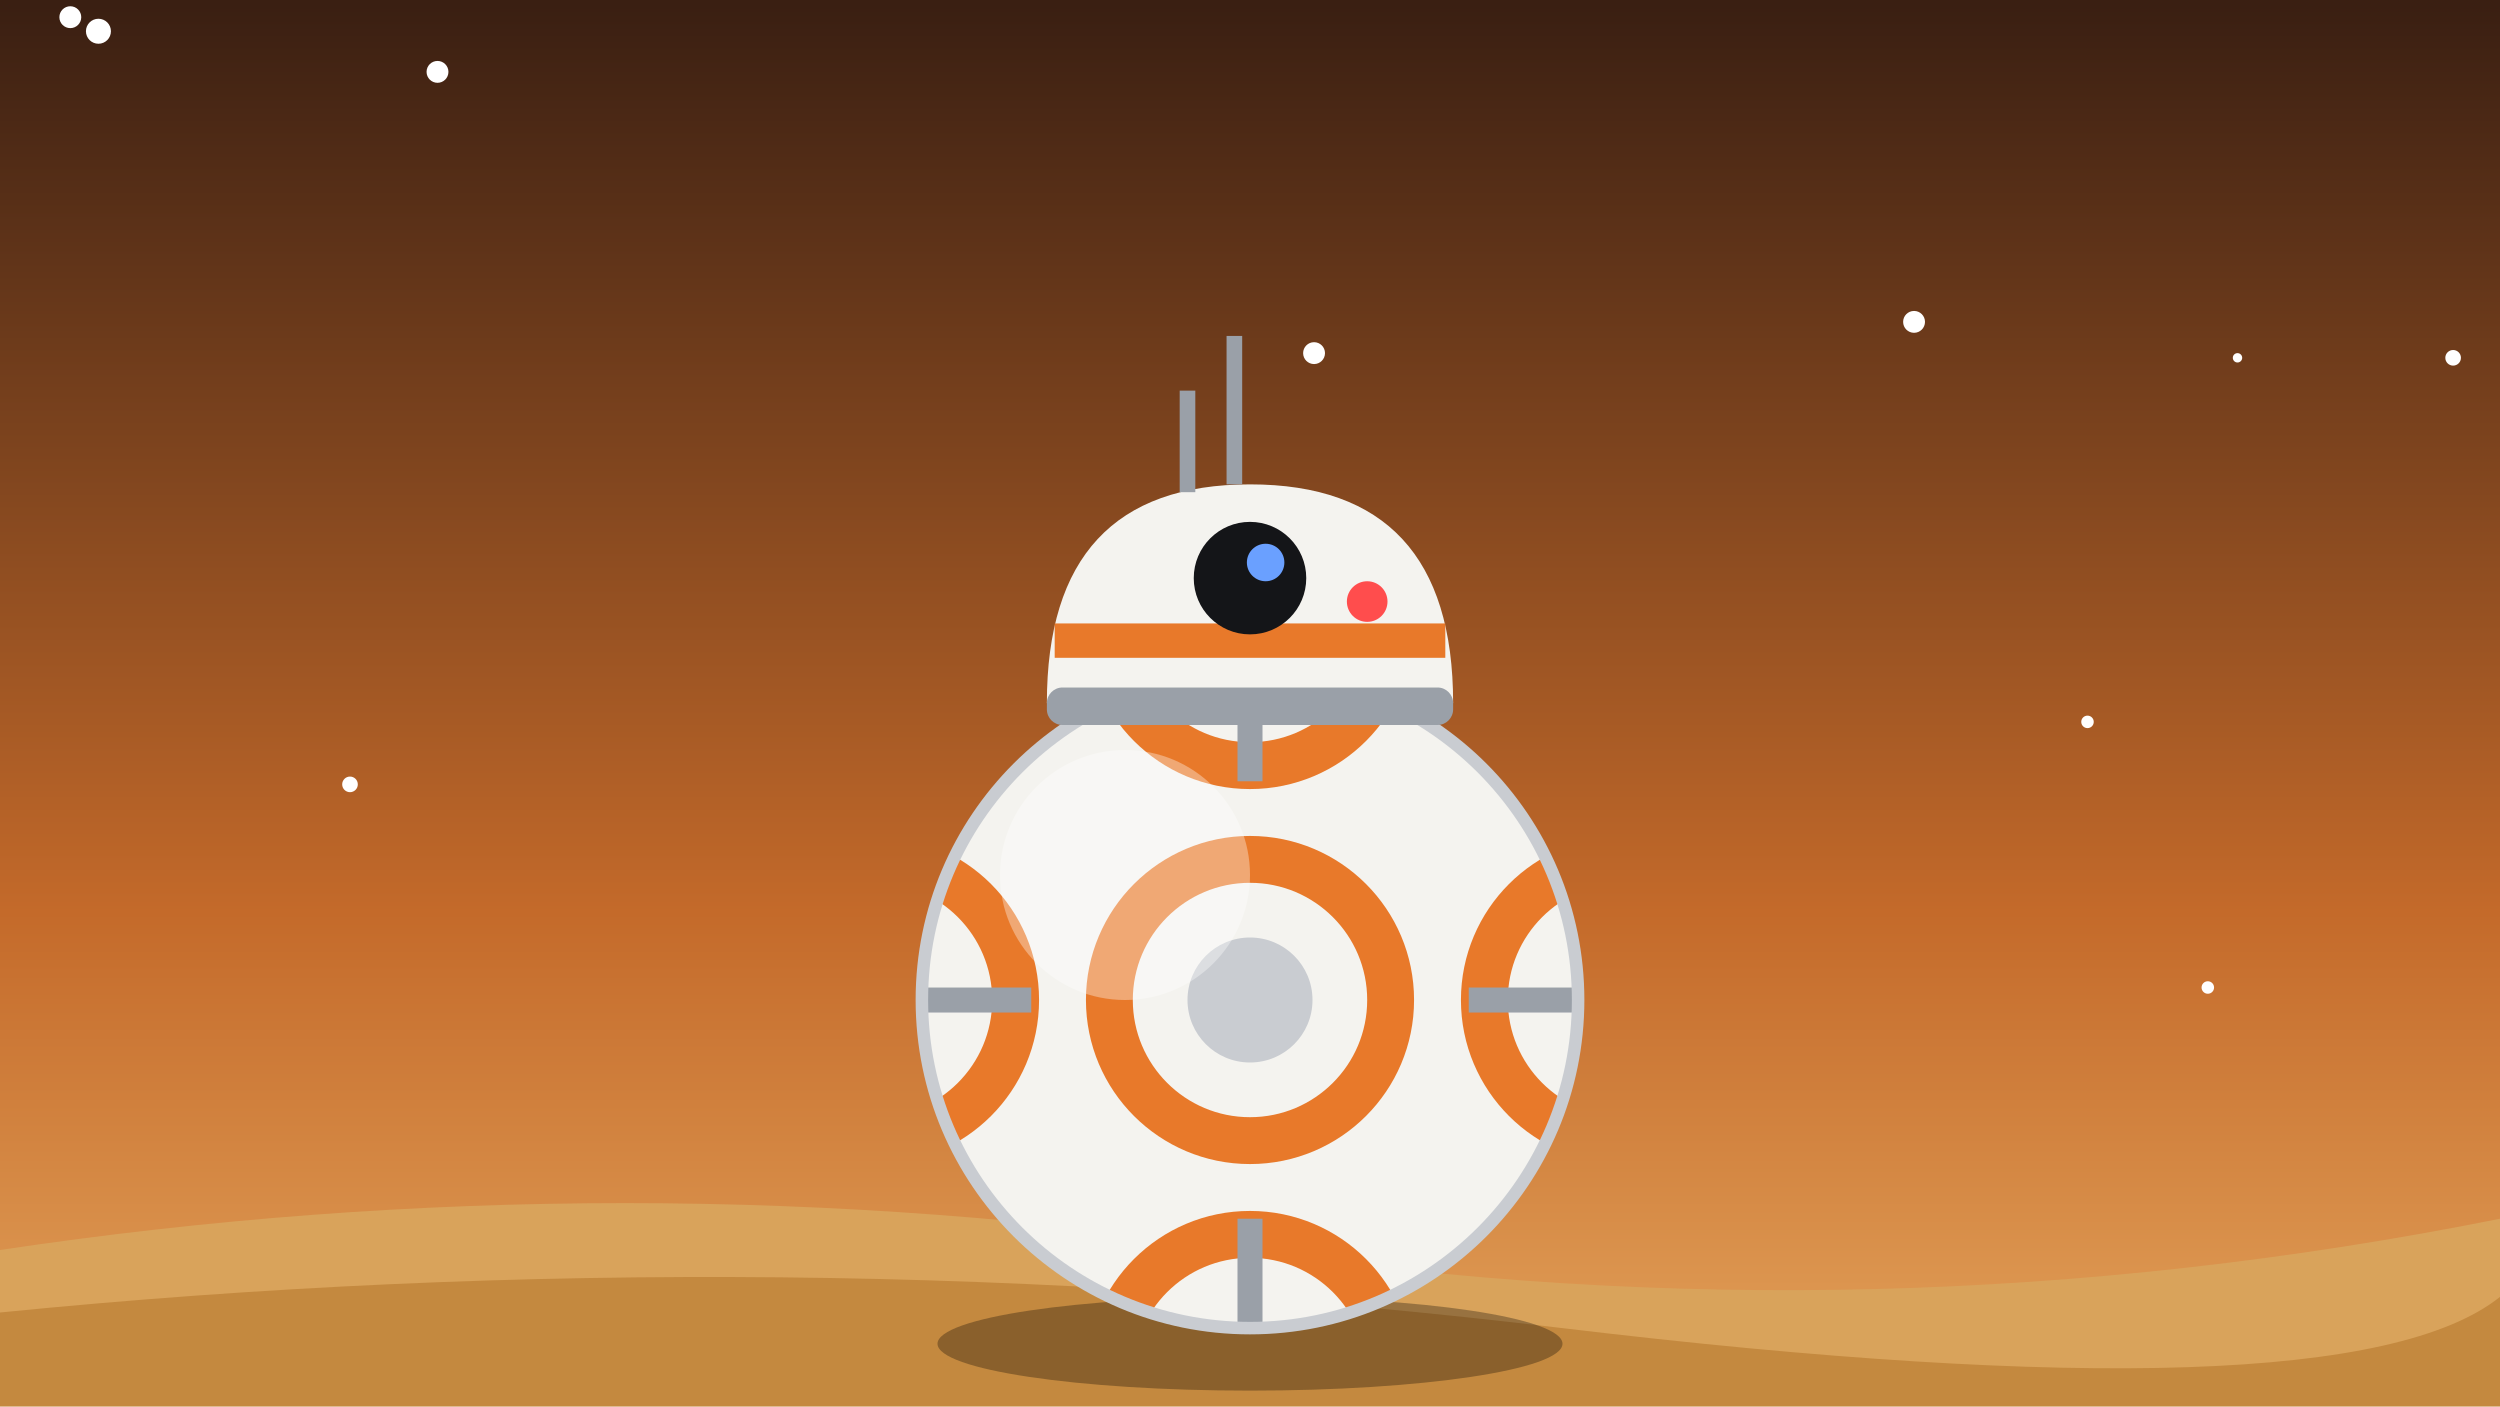
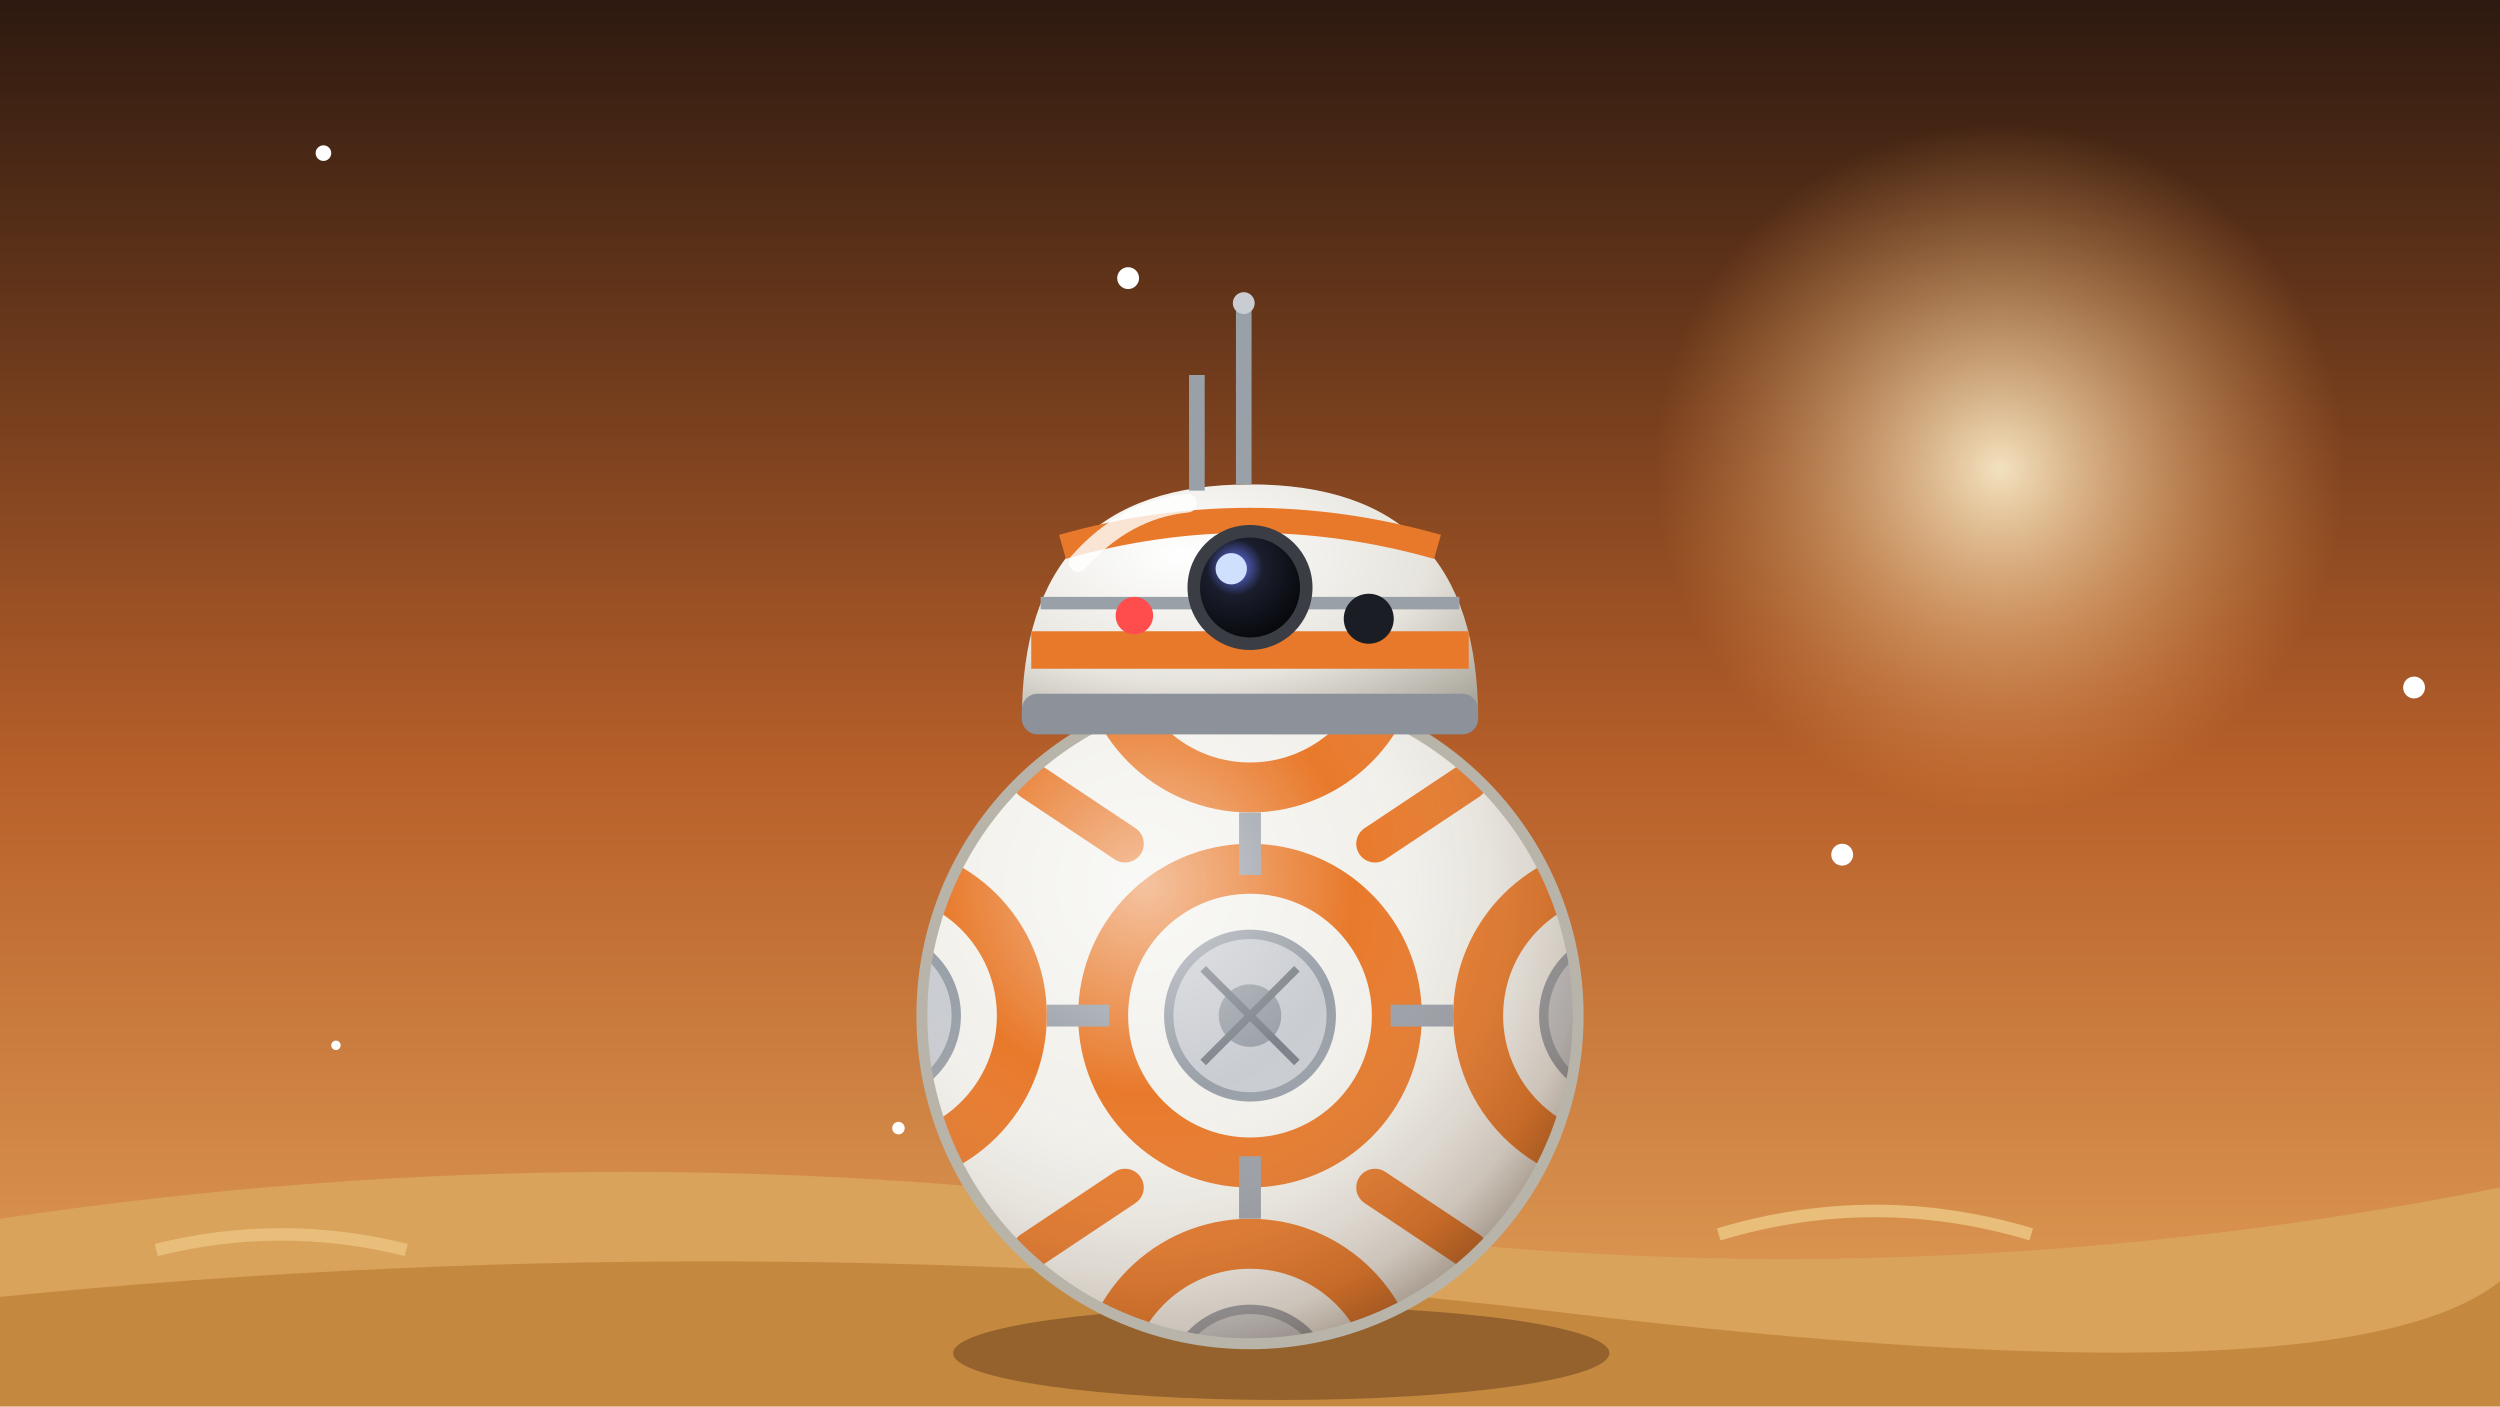
<svg xmlns="http://www.w3.org/2000/svg" viewBox="0 0 160 90" role="img" aria-label="BB-8">
  <style>.tw{animation:tw 3.6s ease-in-out infinite}@keyframes tw{50%{opacity:.2}}
.bob{animation:bob 3.4s ease-in-out infinite}@keyframes bob{50%{transform:translateY(-1.3px)}}
.blink{transform-box:fill-box;transform-origin:center;animation:blink 5s infinite}@keyframes blink{0%,93%,100%{transform:scaleY(1)}96%{transform:scaleY(.1)}}
.glow{animation:glow 1.3s ease-in-out infinite}@keyframes glow{50%{opacity:.72}}
.pulse{animation:pulse 4s ease-in-out infinite}@keyframes pulse{50%{opacity:.55}}
- @media (prefers-reduced-motion:reduce){*{animation:none!important}}.roll{transform-origin:80px 64px;animation:roll 6s linear infinite}@keyframes roll{to{transform:rotate(360deg)}}
- .headw{transform-origin:80px 44px;animation:hw 3s ease-in-out infinite}@keyframes hw{0%,100%{transform:rotate(-9deg)}50%{transform:rotate(9deg)}}
- .move{animation:mv 6s ease-in-out infinite}@keyframes mv{50%{transform:translateX(6px)}}
+ @media (prefers-reduced-motion:reduce){*{animation:none!important}}.roll{transform-origin:80px 65px;animation:roll 5s linear infinite}@keyframes roll{to{transform:rotate(360deg)}}
+ .headw{transform-origin:80px 46px;animation:hw 3s ease-in-out infinite}@keyframes hw{0%,100%{transform:rotate(-10deg) translateY(0)}50%{transform:rotate(10deg) translateY(-1px)}}
+ .move{animation:mv 5s ease-in-out infinite}@keyframes mv{50%{transform:translateX(7px)}}
.led{animation:led 1.6s steps(1) infinite}@keyframes led{50%{opacity:.2}}</style>
  <defs>
    <linearGradient id="bg" x1="0" y1="0" x2="0" y2="1">
-       <stop offset="0" stop-color="#3a1f12" />
-       <stop offset=".65" stop-color="#c46a2a" />
+       <stop offset="0" stop-color="#2e1a10" />
+       <stop offset=".55" stop-color="#b8602a" />
      <stop offset="1" stop-color="#e3a25a" />
    </linearGradient>
+     <radialGradient id="sun" cx=".5" cy=".5" r=".5">
+       <stop offset="0" stop-color="#fff3d0" stop-opacity=".9" />
+       <stop offset="1" stop-color="#ffb060" stop-opacity="0" />
+     </radialGradient>
+     <radialGradient id="ballSh" cx=".34" cy=".3" r=".8">
+       <stop offset="0" stop-color="#fff" stop-opacity=".55" />
+       <stop offset=".4" stop-color="#fff" stop-opacity="0" />
+       <stop offset=".85" stop-color="#5a3a20" stop-opacity=".25" />
+       <stop offset="1" stop-color="#3a2210" stop-opacity=".55" />
+     </radialGradient>
+     <radialGradient id="headG" cx=".35" cy=".3" r=".9">
+       <stop offset="0" stop-color="#ffffff" />
+       <stop offset=".6" stop-color="#e6e4dd" />
+       <stop offset="1" stop-color="#a8a49a" />
+     </radialGradient>
+     <radialGradient id="lens" cx=".35" cy=".3" r=".8">
+       <stop offset="0" stop-color="#6a7cff" />
+       <stop offset=".35" stop-color="#1a1d2c" />
+       <stop offset="1" stop-color="#050608" />
+     </radialGradient>
    <clipPath id="ball">
-       <circle cx="80" cy="64" r="21" />
+       <circle cx="80" cy="65" r="21" />
    </clipPath>
  </defs>
  <rect width="160" height="90" fill="url(#bg)" />
-   <circle class="tw" cx="157" cy="22.9" r="0.5" fill="#fff" style="animation-delay:-1.8s" />
-   <circle class="tw" cx="22.4" cy="50.2" r="0.5" fill="#fff" style="animation-delay:-2s" />
-   <circle class="tw" cx="4.5" cy="1.1" r="0.7" fill="#fff" style="animation-delay:-2.8s" />
-   <circle class="tw" cx="84.1" cy="22.6" r="0.7" fill="#fff" style="animation-delay:-3.8s" />
-   <circle class="tw" cx="133.6" cy="46.2" r="0.4" fill="#fff" style="animation-delay:-3.7s" />
-   <circle class="tw" cx="28" cy="4.6" r="0.7" fill="#fff" style="animation-delay:-0.7s" />
-   <circle class="tw" cx="143.2" cy="22.9" r="0.3" fill="#fff" style="animation-delay:-1.3s" />
-   <circle class="tw" cx="6.3" cy="2" r="0.8" fill="#fff" style="animation-delay:-3.9s" />
-   <circle class="tw" cx="141.3" cy="63.2" r="0.4" fill="#fff" style="animation-delay:-1.5s" />
-   <circle class="tw" cx="122.5" cy="20.6" r="0.7" fill="#fff" style="animation-delay:-2.2s" />
-   <path d="M0 80 Q40 74 80 80 T160 78 V90 H0Z" fill="#d9a35b" />
-   <path d="M0 84 Q50 79 100 85 T160 83 V90 H0Z" fill="#c4893f" />
+   <circle class="tw" cx="21.5" cy="66.9" r="0.3" fill="#fff" style="animation-delay:-2.6s" />
+   <circle class="tw" cx="20.7" cy="9.8" r="0.5" fill="#fff" style="animation-delay:-3.5s" />
+   <circle class="tw" cx="117.9" cy="54.7" r="0.7" fill="#fff" style="animation-delay:-3.8s" />
+   <circle class="tw" cx="135.8" cy="87.8" r="0.3" fill="#fff" style="animation-delay:-3.7s" />
+   <circle class="tw" cx="72.2" cy="17.8" r="0.7" fill="#fff" style="animation-delay:-3.7s" />
+   <circle class="tw" cx="154.5" cy="44" r="0.7" fill="#fff" style="animation-delay:-1.7s" />
+   <circle class="tw" cx="109.6" cy="87.1" r="0.7" fill="#fff" style="animation-delay:-1.1s" />
+   <circle class="tw" cx="57.5" cy="72.2" r="0.4" fill="#fff" style="animation-delay:-0.4s" />
+   <circle cx="128" cy="30" r="22" fill="url(#sun)" />
+   <path d="M0 78 Q40 72 80 78 T160 76 V90 H0Z" fill="#d9a35b" />
+   <path d="M0 83 Q50 78 100 84 T160 82 V90 H0Z" fill="#c4893f" />
+   <path d="M10 80 q8 -2 16 0 M110 79 q10 -3 20 0" stroke="#e8be7a" stroke-width=".8" fill="none" />
  <g class="move">
-     <ellipse cx="80" cy="86" rx="20" ry="3" fill="#000" opacity=".3" />
-     <circle cx="80" cy="64" r="21" fill="#f4f3ef" />
+     <ellipse cx="82" cy="86.6" rx="21" ry="3" fill="#5a3418" opacity=".45" />
+     <circle cx="80" cy="65" r="21" fill="#f2f1ec" />
    <g clip-path="url(#ball)">
      <g class="roll">
-         <circle cx="80" cy="64" r="9" fill="none" stroke="#e8792a" stroke-width="3" />
-         <circle cx="80" cy="64" r="4" fill="#c9ccd1" />
-         <circle cx="80" cy="40" r="9" fill="none" stroke="#e8792a" stroke-width="3" />
-         <circle cx="80" cy="88" r="9" fill="none" stroke="#e8792a" stroke-width="3" />
-         <circle cx="56" cy="64" r="9" fill="none" stroke="#e8792a" stroke-width="3" />
-         <circle cx="104" cy="64" r="9" fill="none" stroke="#e8792a" stroke-width="3" />
-         <path d="M80 43 V50 M80 78 V85 M59 64 H66 M94 64 H101" stroke="#9aa0a8" stroke-width="1.6" />
+         <circle cx="80" cy="65" r="9.4" fill="#f2f1ec" />
+         <circle cx="80" cy="65" r="9.4" fill="none" stroke="#e8792a" stroke-width="3.2" />
+         <circle cx="80" cy="65" r="5.2" fill="#c9ccd1" stroke="#9aa0a8" stroke-width=".6" />
+         <circle cx="80" cy="65" r="2" fill="#9aa0a8" />
+         <path d="M77 62 L83 68 M83 62 L77 68" stroke="#7d828a" stroke-width=".5" />
+         <circle cx="80" cy="41" r="9.4" fill="#f2f1ec" />
+         <circle cx="80" cy="41" r="9.4" fill="none" stroke="#e8792a" stroke-width="3.2" />
+         <circle cx="80" cy="41" r="5.2" fill="#c9ccd1" stroke="#9aa0a8" stroke-width=".6" />
+         <circle cx="80" cy="41" r="2" fill="#9aa0a8" />
+         <path d="M77 38 L83 44 M83 38 L77 44" stroke="#7d828a" stroke-width=".5" />
+         <circle cx="80" cy="89" r="9.4" fill="#f2f1ec" />
+         <circle cx="80" cy="89" r="9.4" fill="none" stroke="#e8792a" stroke-width="3.2" />
+         <circle cx="80" cy="89" r="5.2" fill="#c9ccd1" stroke="#9aa0a8" stroke-width=".6" />
+         <circle cx="80" cy="89" r="2" fill="#9aa0a8" />
+         <path d="M77 86 L83 92 M83 86 L77 92" stroke="#7d828a" stroke-width=".5" />
+         <circle cx="56" cy="65" r="9.4" fill="#f2f1ec" />
+         <circle cx="56" cy="65" r="9.4" fill="none" stroke="#e8792a" stroke-width="3.2" />
+         <circle cx="56" cy="65" r="5.2" fill="#c9ccd1" stroke="#9aa0a8" stroke-width=".6" />
+         <circle cx="56" cy="65" r="2" fill="#9aa0a8" />
+         <path d="M53 62 L59 68 M59 62 L53 68" stroke="#7d828a" stroke-width=".5" />
+         <circle cx="104" cy="65" r="9.4" fill="#f2f1ec" />
+         <circle cx="104" cy="65" r="9.4" fill="none" stroke="#e8792a" stroke-width="3.2" />
+         <circle cx="104" cy="65" r="5.2" fill="#c9ccd1" stroke="#9aa0a8" stroke-width=".6" />
+         <circle cx="104" cy="65" r="2" fill="#9aa0a8" />
+         <path d="M101 62 L107 68 M107 62 L101 68" stroke="#7d828a" stroke-width=".5" />
+         <path d="M66 50 L72 54 M94 50 L88 54 M66 80 L72 76 M94 80 L88 76" stroke="#e8792a" stroke-width="2.4" stroke-linecap="round" />
+         <path d="M80 52 V56 M80 74 V78 M67 65 H71 M89 65 H93" stroke="#9aa0a8" stroke-width="1.4" />
      </g>
    </g>
-     <circle cx="80" cy="64" r="21" fill="none" stroke="#c9ccd1" stroke-width=".8" />
-     <circle cx="72" cy="56" r="8" fill="#fff" opacity=".35" />
+     <circle cx="80" cy="65" r="21" fill="url(#ballSh)" />
+     <circle cx="80" cy="65" r="21" fill="none" stroke="#b8b4aa" stroke-width=".7" />
    <g class="headw">
-       <path d="M67 45 Q67 31 80 31 Q93 31 93 45Z" fill="#f4f3ef" />
-       <path d="M67.5 41 H92.5" stroke="#e8792a" stroke-width="2.2" />
-       <rect x="67" y="44" width="26" height="2.4" rx="1" fill="#9aa0a8" />
-       <circle cx="80" cy="37" r="3.6" fill="#141518" />
-       <circle cx="81" cy="36" r="1.2" fill="#6aa0ff" />
-       <circle class="led" cx="87.5" cy="38.5" r="1.3" fill="#ff4d4d" />
-       <path d="M76 31.5 V25 M79 31 V21.5" stroke="#9aa0a8" stroke-width="1" />
+       <path d="M65.4 46 Q65.4 31 80 31 Q94.6 31 94.6 46Z" fill="url(#headG)" />
+       <path d="M66 41.6 H94" stroke="#e8792a" stroke-width="2.4" />
+       <path d="M66.6 38.6 H93.4" stroke="#9aa0a8" stroke-width=".8" />
+       <path d="M68 35 Q80 31.6 92 35" stroke="#e8792a" stroke-width="1.6" fill="none" />
+       <rect x="65.4" y="44.4" width="29.2" height="2.6" rx="1" fill="#8d9199" />
+       <circle cx="80" cy="37.6" r="4" fill="#3a3d44" />
+       <circle cx="80" cy="37.6" r="3.2" fill="url(#lens)" />
+       <circle cx="78.8" cy="36.4" r="1" fill="#cfe0ff" />
+       <circle cx="87.6" cy="39.6" r="1.6" fill="#1a1d24" />
+       <circle class="led" cx="72.6" cy="39.4" r="1.2" fill="#ff4d4d" />
+       <path d="M76.6 31.4 V24 M79.6 31 V19.6" stroke="#9aa0a8" stroke-width="1" />
+       <circle cx="79.6" cy="19.4" r=".7" fill="#c9ccd1" />
+       <path d="M69 36 Q72 32.6 76 32.2" stroke="#fff" stroke-width="1.2" fill="none" stroke-linecap="round" opacity=".8" />
    </g>
  </g>
</svg>
